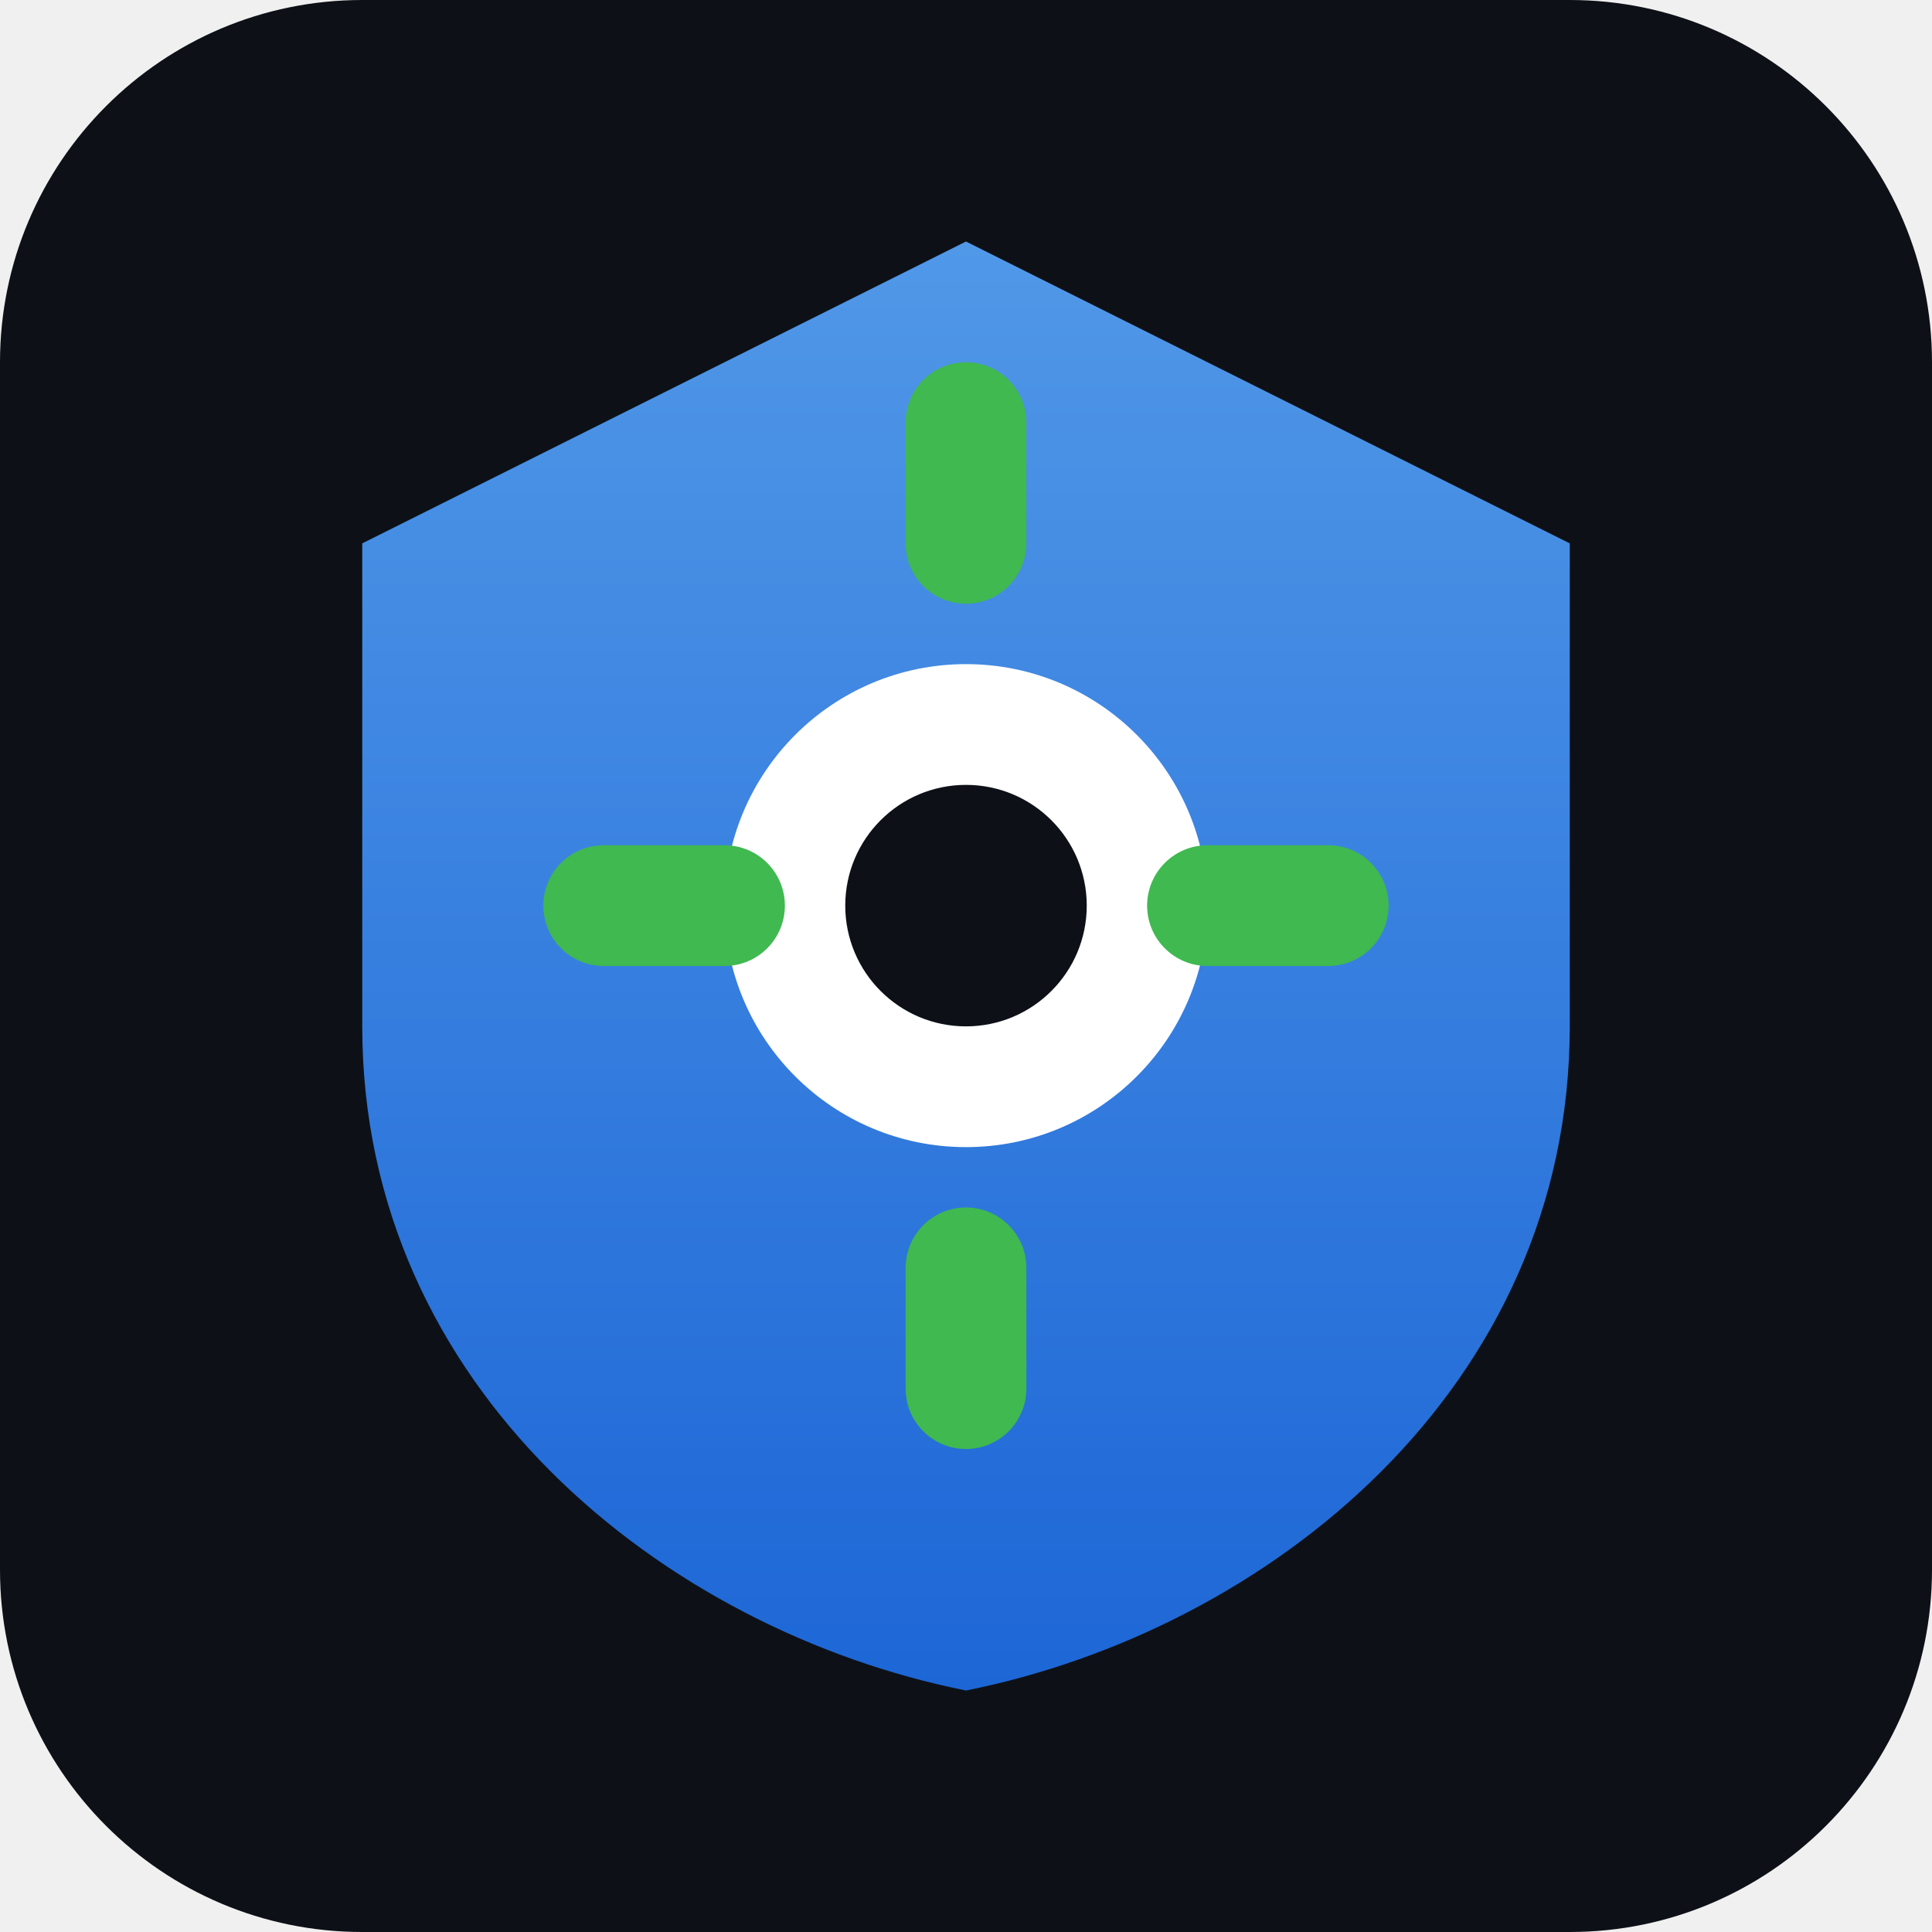
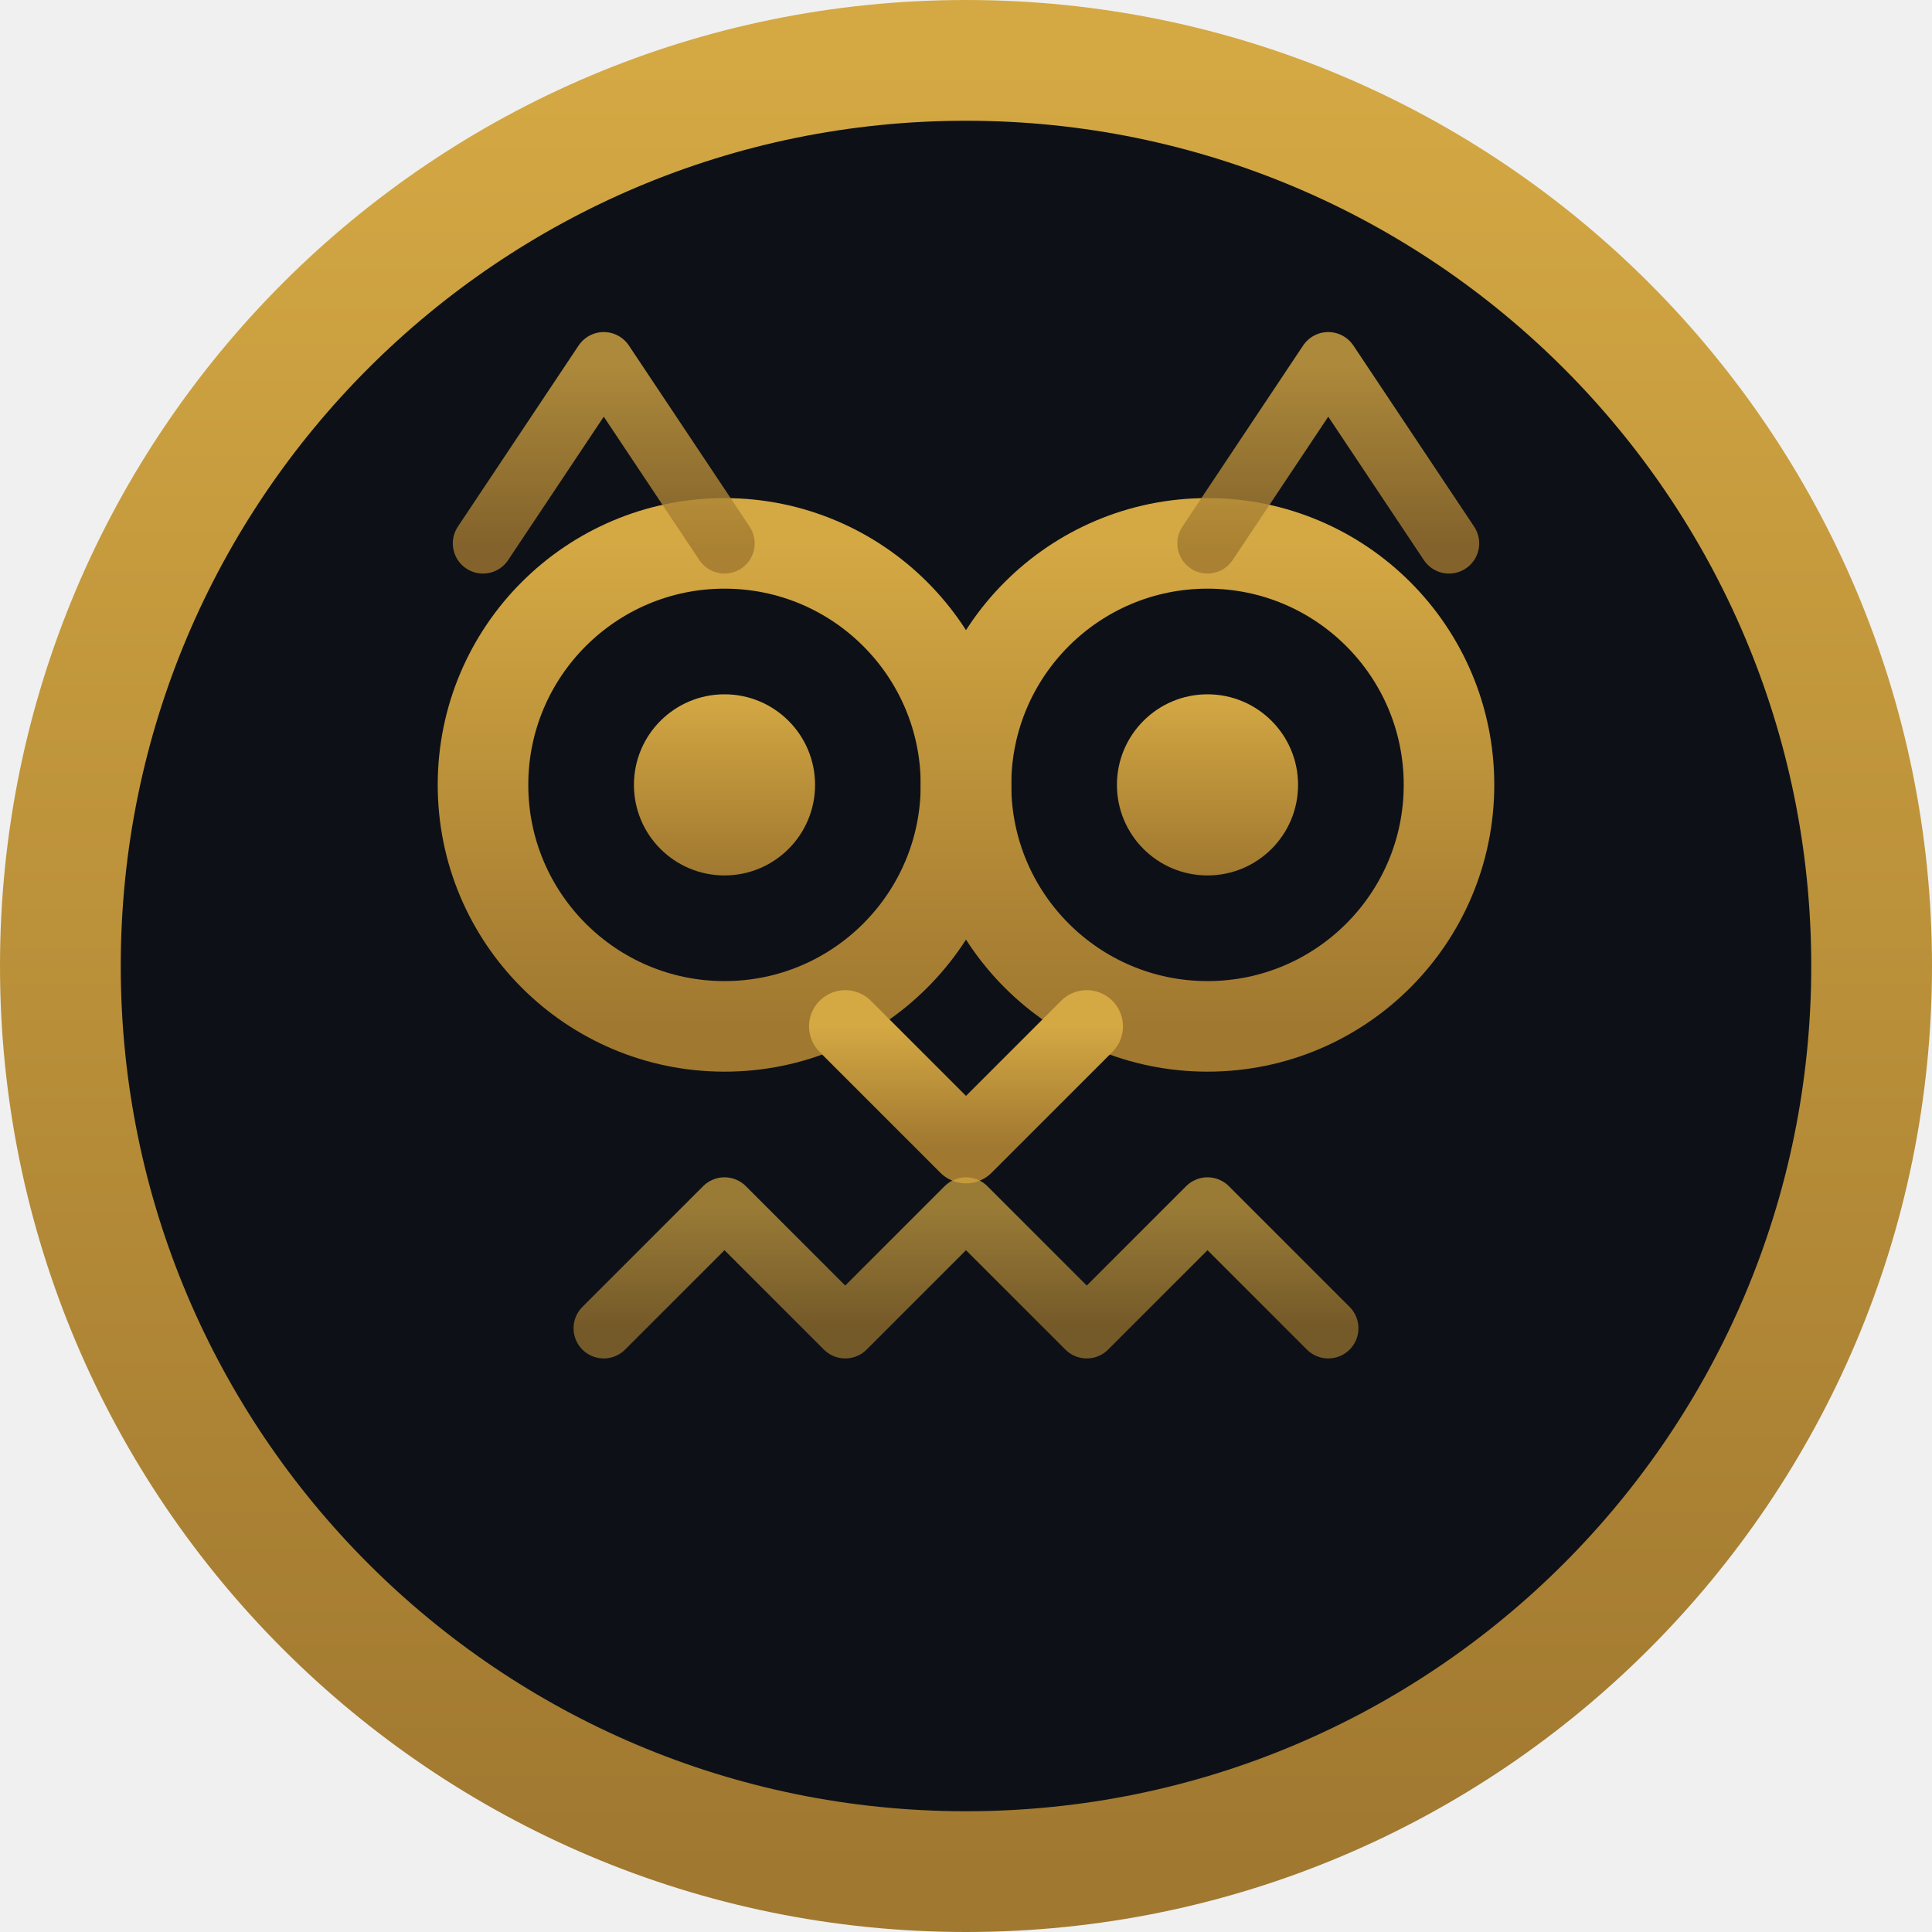
<svg xmlns="http://www.w3.org/2000/svg" viewBox="0 0 32 32">
  <defs>
-     <linearGradient id="shieldGrad" x1="0" y1="0" x2="0" y2="1">
-       <stop offset="0%" stop-color="#58a6ff" />
-       <stop offset="100%" stop-color="#1f6feb" />
+     <linearGradient id="g" x1="0" y1="0" x2="0" y2="1">
+       <stop offset="0%" stop-color="#d4a843" />
+       <stop offset="100%" stop-color="#a07830" />
    </linearGradient>
  </defs>
-   <rect width="32" height="32" rx="6" fill="#0d1117" />
-   <path d="M16 4 L26 9 L26 17 C26 23 21 27 16 28 C11 27 6 23 6 17 L6 9 Z" fill="url(#shieldGrad)" opacity="0.9" />
-   <circle cx="16" cy="15" r="4" fill="#fff" />
-   <circle cx="16" cy="15" r="2" fill="#0d1117" />
-   <rect x="15" y="6" width="2" height="4" rx="1" fill="#3fb950" />
-   <rect x="15" y="20" width="2" height="4" rx="1" fill="#3fb950" />
-   <rect x="9" y="14" width="4" height="2" rx="1" fill="#3fb950" />
-   <rect x="19" y="14" width="4" height="2" rx="1" fill="#3fb950" />
+   <circle cx="16" cy="16" r="15" fill="#0d1117" stroke="url(#g)" stroke-width="2" />
+   <circle cx="12" cy="13" r="4" fill="none" stroke="url(#g)" stroke-width="1.5" />
+   <circle cx="20" cy="13" r="4" fill="none" stroke="url(#g)" stroke-width="1.5" />
+   <circle cx="12" cy="13" r="1.5" fill="url(#g)" />
+   <circle cx="20" cy="13" r="1.5" fill="url(#g)" />
+   <path d="M14 17 L16 19 L18 17" fill="none" stroke="url(#g)" stroke-width="1.2" stroke-linecap="round" stroke-linejoin="round" />
+   <path d="M10 22 L12 20 L14 22 L16 20 L18 22 L20 20 L22 22" fill="none" stroke="url(#g)" stroke-width="1" stroke-linecap="round" stroke-linejoin="round" opacity="0.7" />
+   <path d="M8 9 L10 6 L12 9" fill="none" stroke="url(#g)" stroke-width="1" stroke-linecap="round" stroke-linejoin="round" opacity="0.8" />
+   <path d="M20 9 L22 6 L24 9" fill="none" stroke="url(#g)" stroke-width="1" stroke-linecap="round" stroke-linejoin="round" opacity="0.8" />
</svg>
